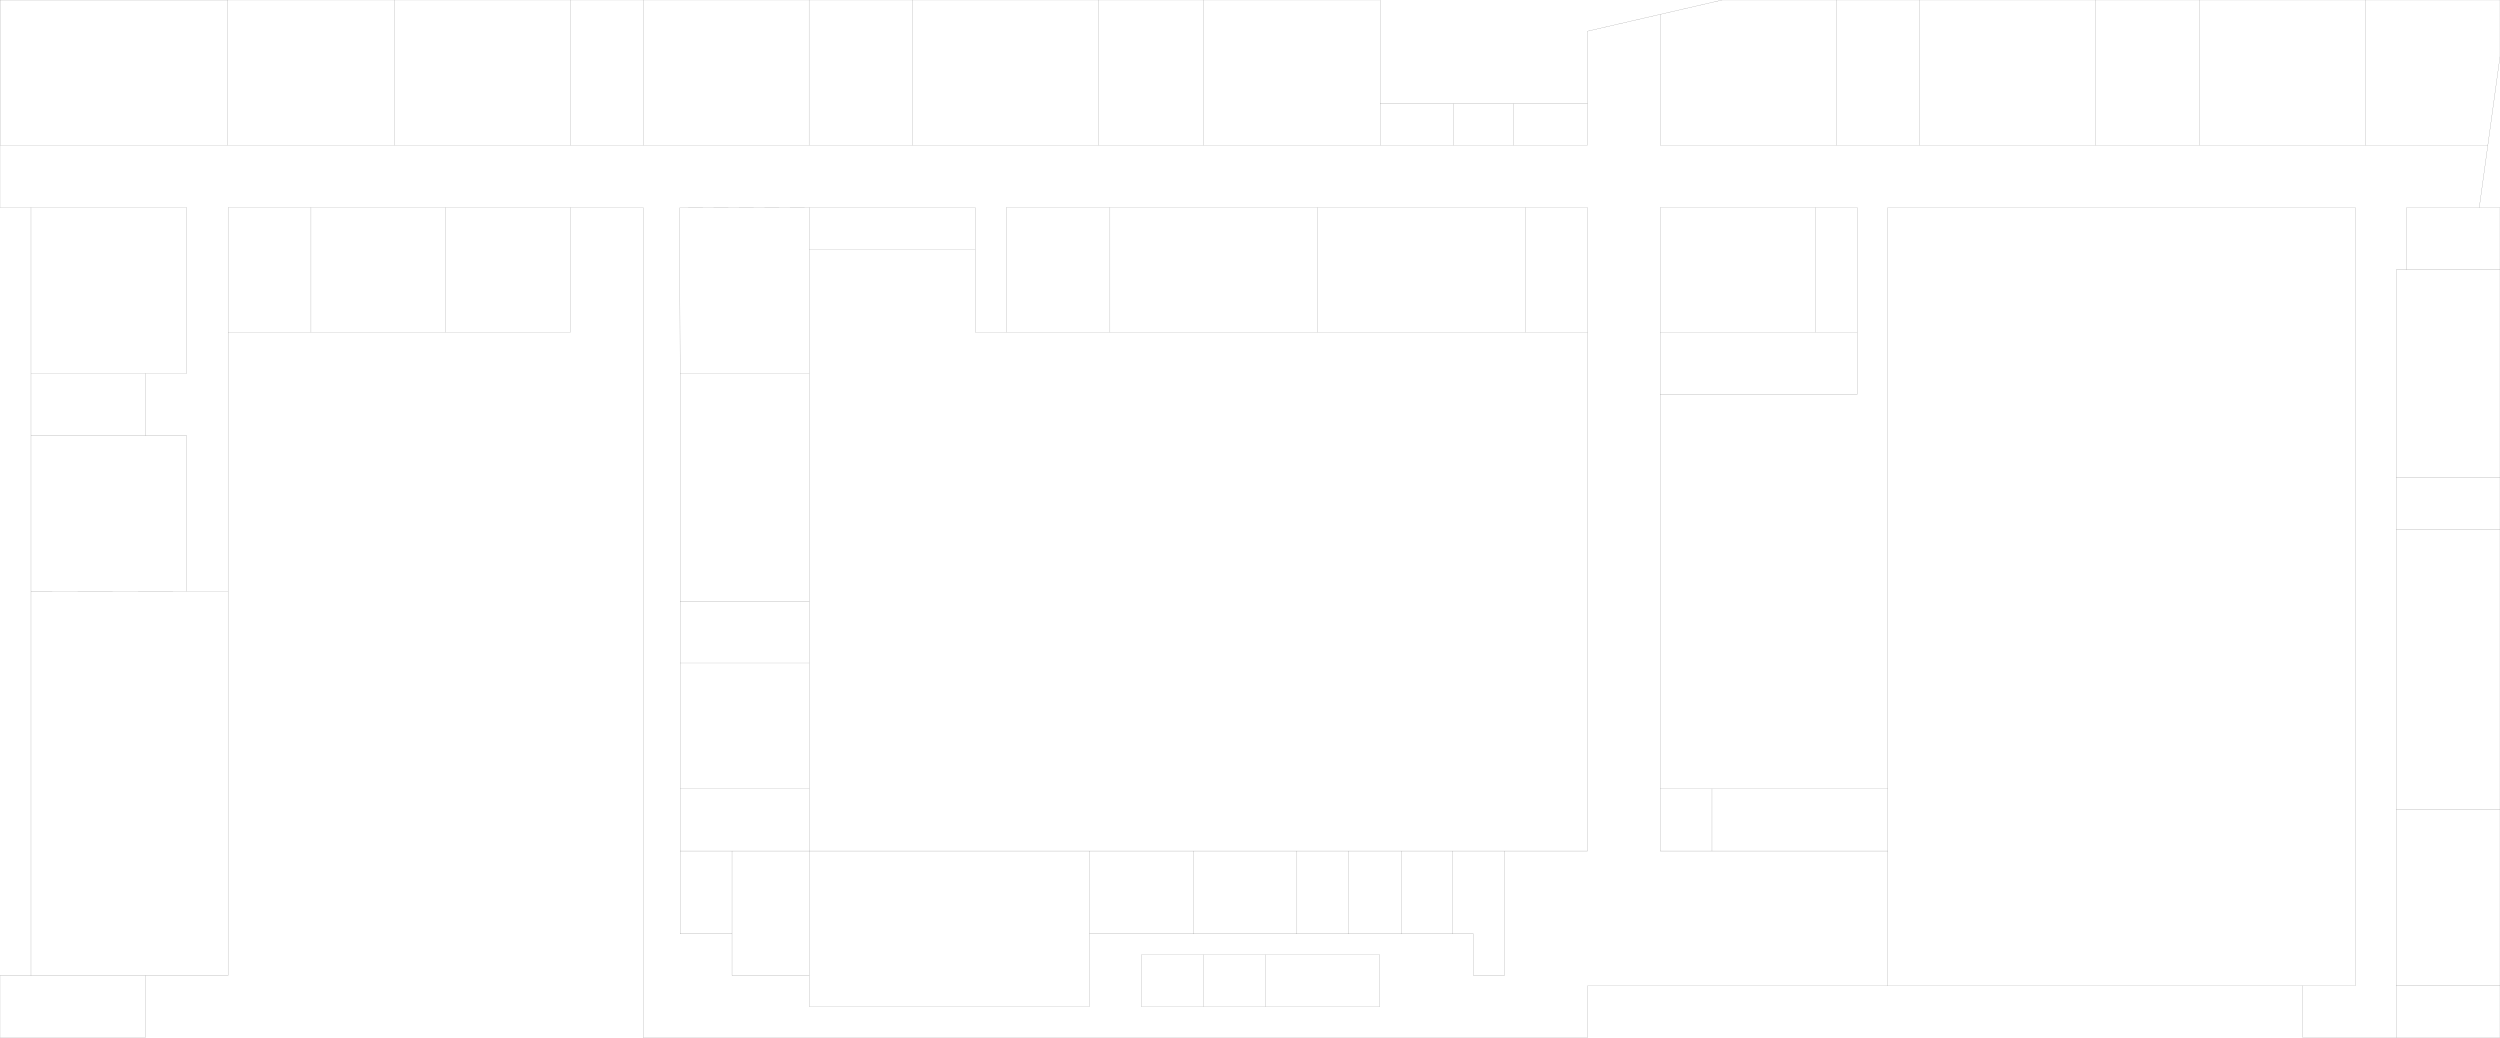
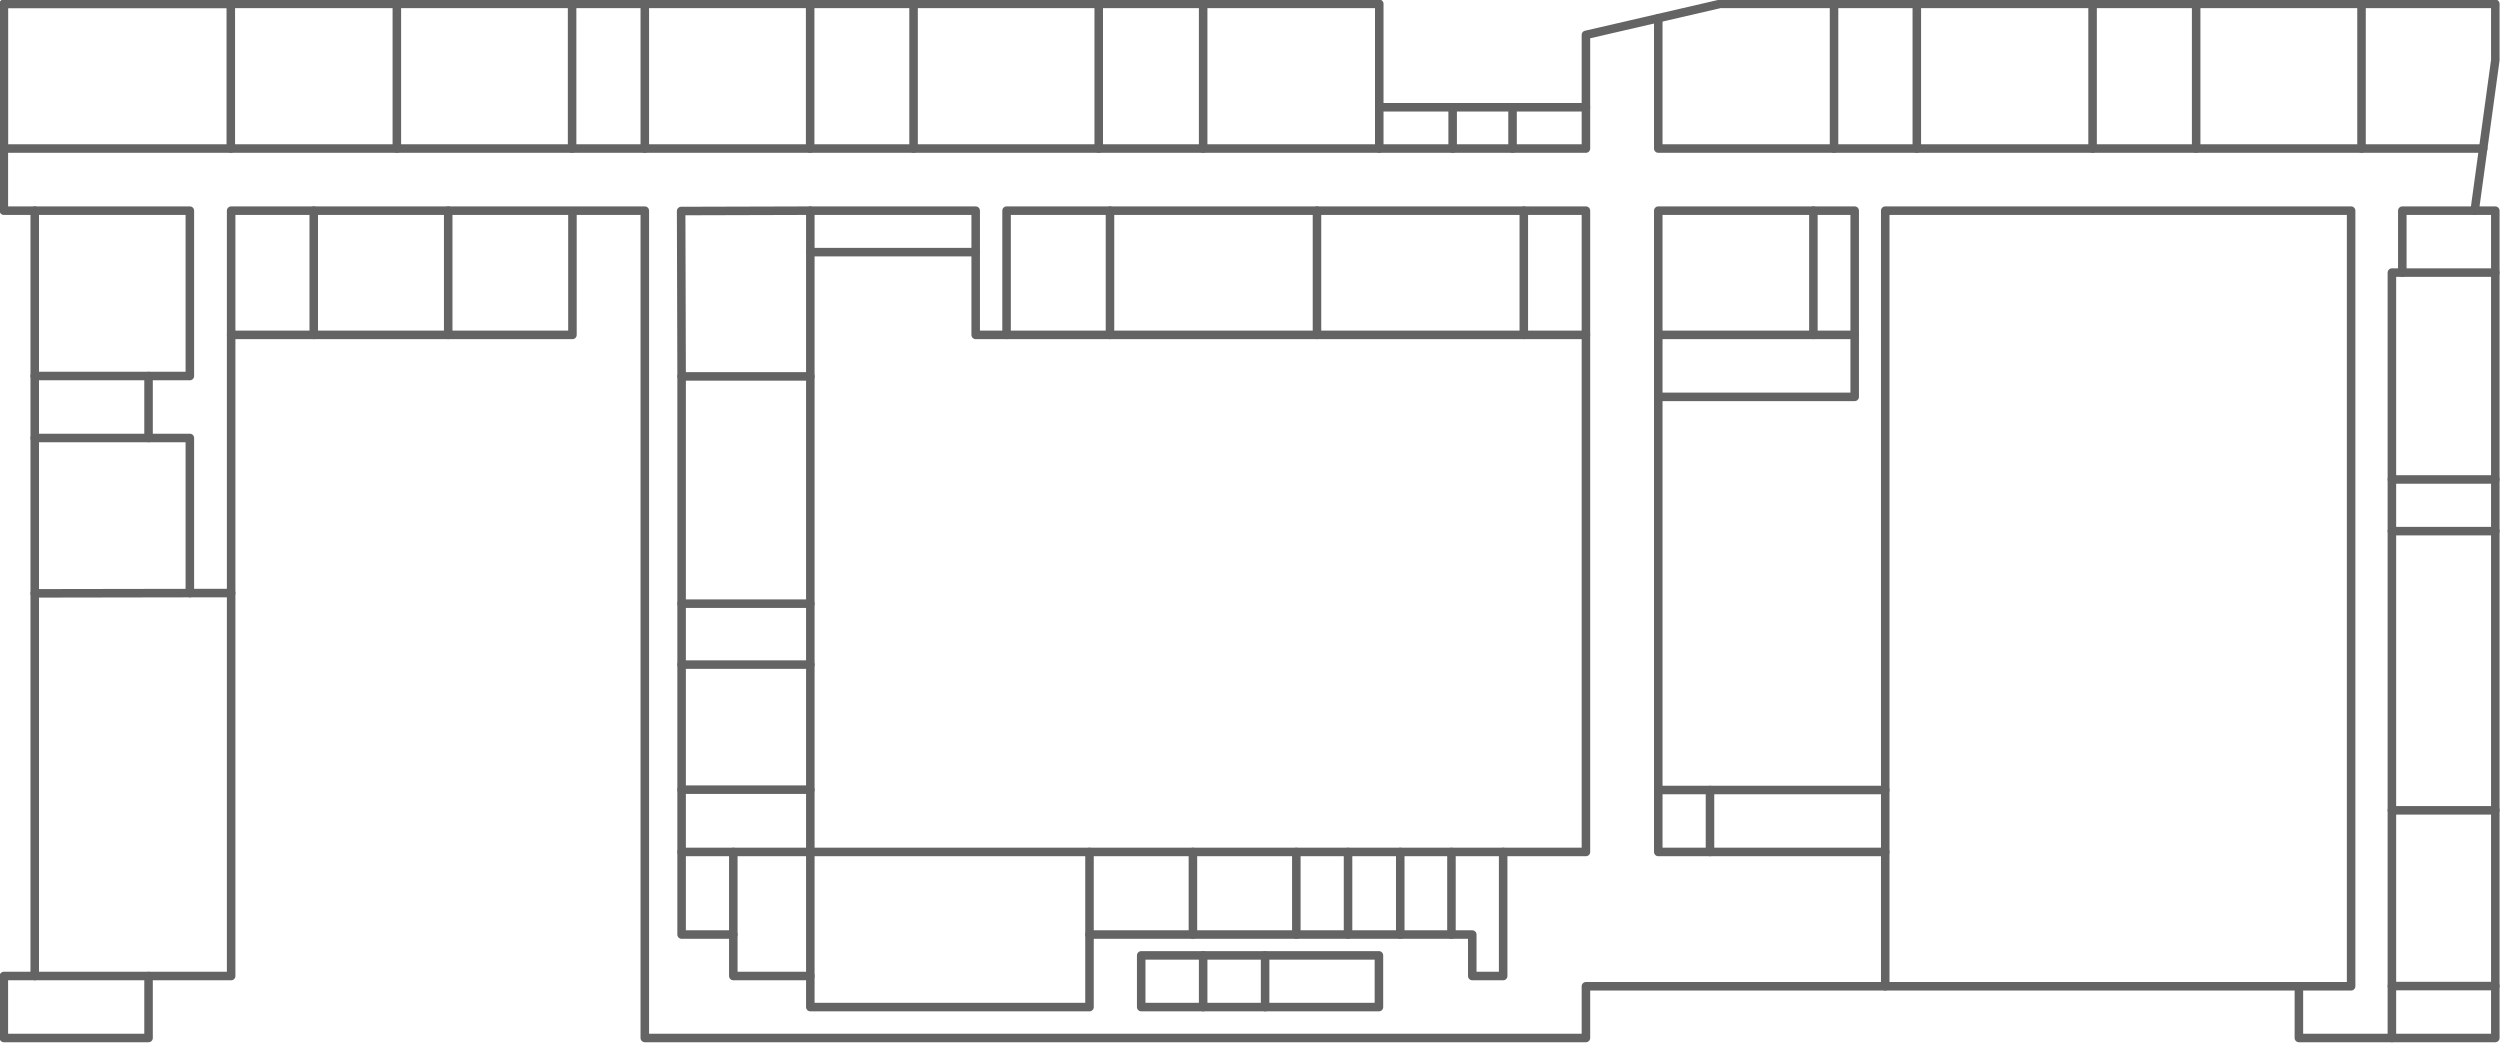
- <svg xmlns="http://www.w3.org/2000/svg" xmlns:ns1="http://www.shapertools.com/namespaces/shaper" ns1:fusionaddin="version:1.6.9" width="14.6" height="6.06" version="1.1" x="0" y="0" viewBox="0 0 14.6 6.06" enable-background="new 0 0 14.6 6.06" xml:space="preserve">
-   <path d="M3.332,4.848 L3.332,4.12 1.332,4.12 1.332,0.363 0.848,0.363 0.848,-0 0,0 0,0.363 0.181,0.363 0.181,4.848 0,4.848 0,6.06 8.06,6.06 8.06,5.454 9.271,5.454 9.271,5.878 10.058,6.06 14.6,6.06 14.6,5.73 14.479,4.848 14.6,4.848 14.6,0 13.449,0 13.449,0.303 9.271,0.303 9.271,0 3.756,-0 3.756,4.12 3.756,4.848 1.816,4.848" transform="matrix(1,0,0,-1,-0,6.06)" stroke="rgb(100,100,100)" stroke-width="0.001" stroke-linecap="round" stroke-linejoin="round" fill="none" ns1:cutDepth="0" />
-   <path d="M4.726,4.605 L4.726,1.09 9.271,1.09 9.271,4.12 5.695,4.12 5.695,4.605 4.726,4.605z" transform="matrix(1,0,0,-1,-0,6.06)" stroke="rgb(100,100,100)" stroke-width="0.001" stroke-linecap="round" stroke-linejoin="round" fill="none" ns1:cutDepth="0" />
-   <path d="M0.181,0.363 L0.848,0.363" transform="matrix(1,0,0,-1,-0,6.06)" stroke="rgb(100,100,100)" stroke-width="0.001" stroke-linecap="round" stroke-linejoin="round" fill="none" ns1:cutDepth="0" />
-   <path d="M0,6.06 L1.33,6.06 1.33,5.212 0,5.212 0,6.06z" transform="matrix(1,0,0,-1,-0,6.06)" stroke="rgb(100,100,100)" stroke-width="0.001" stroke-linecap="round" stroke-linejoin="round" fill="none" ns1:cutDepth="0" />
-   <path d="M1.33,5.212 L9.271,5.212 9.271,5.454" transform="matrix(1,0,0,-1,-0,6.06)" stroke="rgb(100,100,100)" stroke-width="0.001" stroke-linecap="round" stroke-linejoin="round" fill="none" ns1:cutDepth="0" />
-   <path d="M2.303,6.06 L2.303,5.212" transform="matrix(1,0,0,-1,-0,6.06)" stroke="rgb(100,100,100)" stroke-width="0.001" stroke-linecap="round" stroke-linejoin="round" fill="none" ns1:cutDepth="0" />
-   <path d="M3.33,6.06 L3.33,5.212" transform="matrix(1,0,0,-1,-0,6.06)" stroke="rgb(100,100,100)" stroke-width="0.001" stroke-linecap="round" stroke-linejoin="round" fill="none" ns1:cutDepth="0" />
-   <path d="M4.725,6.06 L4.725,5.212" transform="matrix(1,0,0,-1,-0,6.06)" stroke="rgb(100,100,100)" stroke-width="0.001" stroke-linecap="round" stroke-linejoin="round" fill="none" ns1:cutDepth="0" />
-   <path d="M3.756,6.06 L3.756,5.212" transform="matrix(1,0,0,-1,-0,6.06)" stroke="rgb(100,100,100)" stroke-width="0.001" stroke-linecap="round" stroke-linejoin="round" fill="none" ns1:cutDepth="0" />
-   <path d="M5.331,6.06 L5.331,5.212" transform="matrix(1,0,0,-1,-0,6.06)" stroke="rgb(100,100,100)" stroke-width="0.001" stroke-linecap="round" stroke-linejoin="round" fill="none" ns1:cutDepth="0" />
-   <path d="M6.416,6.06 L6.416,5.212" transform="matrix(1,0,0,-1,-0,6.06)" stroke="rgb(100,100,100)" stroke-width="0.001" stroke-linecap="round" stroke-linejoin="round" fill="none" ns1:cutDepth="0" />
-   <path d="M7.028,6.06 L7.028,5.212" transform="matrix(1,0,0,-1,-0,6.06)" stroke="rgb(100,100,100)" stroke-width="0.001" stroke-linecap="round" stroke-linejoin="round" fill="none" ns1:cutDepth="0" />
-   <path d="M8.06,5.454 L8.06,5.212" transform="matrix(1,0,0,-1,-0,6.06)" stroke="rgb(100,100,100)" stroke-width="0.001" stroke-linecap="round" stroke-linejoin="round" fill="none" ns1:cutDepth="0" />
-   <path d="M8.49,5.454 L8.49,5.212" transform="matrix(1,0,0,-1,-0,6.06)" stroke="rgb(100,100,100)" stroke-width="0.001" stroke-linecap="round" stroke-linejoin="round" fill="none" ns1:cutDepth="0" />
-   <path d="M8.841,5.454 L8.841,5.212" transform="matrix(1,0,0,-1,-0,6.06)" stroke="rgb(100,100,100)" stroke-width="0.001" stroke-linecap="round" stroke-linejoin="round" fill="none" ns1:cutDepth="0" />
-   <path d="M0.181,4.848 L1.09,4.848 1.09,3.879 0.181,3.879" transform="matrix(1,0,0,-1,-0,6.06)" stroke="rgb(100,100,100)" stroke-width="0.001" stroke-linecap="round" stroke-linejoin="round" fill="none" ns1:cutDepth="0" />
-   <path d="M0.181,3.516 L1.09,3.516 1.09,2.607 0.181,2.606" transform="matrix(1,0,0,-1,-0,6.06)" stroke="rgb(100,100,100)" stroke-width="0.001" stroke-linecap="round" stroke-linejoin="round" fill="none" ns1:cutDepth="0" />
-   <path d="M0.848,3.879 L0.848,3.516" transform="matrix(1,0,0,-1,-0,6.06)" stroke="rgb(100,100,100)" stroke-width="0.001" stroke-linecap="round" stroke-linejoin="round" fill="none" ns1:cutDepth="0" />
-   <path d="M1.09,2.607 L1.332,2.607" transform="matrix(1,0,0,-1,-0,6.06)" stroke="rgb(100,100,100)" stroke-width="0.001" stroke-linecap="round" stroke-linejoin="round" fill="none" ns1:cutDepth="0" />
-   <path d="M1.332,4.12 L1.332,4.848 1.816,4.848 1.816,4.12" transform="matrix(1,0,0,-1,-0,6.06)" stroke="rgb(100,100,100)" stroke-width="0.001" stroke-linecap="round" stroke-linejoin="round" fill="none" ns1:cutDepth="0" />
-   <path d="M2.604,4.848 L2.604,4.12" transform="matrix(1,0,0,-1,-0,6.06)" stroke="rgb(100,100,100)" stroke-width="0.001" stroke-linecap="round" stroke-linejoin="round" fill="none" ns1:cutDepth="0" />
-   <path d="M5.695,4.605 L5.695,4.848 4.726,4.848 4.726,4.605" transform="matrix(1,0,0,-1,-0,6.06)" stroke="rgb(100,100,100)" stroke-width="0.001" stroke-linecap="round" stroke-linejoin="round" fill="none" ns1:cutDepth="0" />
-   <path d="M4.726,4.848 L3.969,4.846 3.972,3.877 4.726,3.877" transform="matrix(1,0,0,-1,-0,6.06)" stroke="rgb(100,100,100)" stroke-width="0.001" stroke-linecap="round" stroke-linejoin="round" fill="none" ns1:cutDepth="0" />
-   <path d="M3.972,3.877 L3.972,2.545 4.726,2.545" transform="matrix(1,0,0,-1,-0,6.06)" stroke="rgb(100,100,100)" stroke-width="0.001" stroke-linecap="round" stroke-linejoin="round" fill="none" ns1:cutDepth="0" />
-   <path d="M3.972,2.545 L3.972,2.188 4.726,2.188" transform="matrix(1,0,0,-1,-0,6.06)" stroke="rgb(100,100,100)" stroke-width="0.001" stroke-linecap="round" stroke-linejoin="round" fill="none" ns1:cutDepth="0" />
-   <path d="M3.972,2.188 L3.972,1.455 4.726,1.455" transform="matrix(1,0,0,-1,-0,6.06)" stroke="rgb(100,100,100)" stroke-width="0.001" stroke-linecap="round" stroke-linejoin="round" fill="none" ns1:cutDepth="0" />
-   <path d="M3.972,1.455 L3.972,1.09 4.726,1.09 4.726,0.363 4.275,0.363 4.275,0.606" transform="matrix(1,0,0,-1,-0,6.06)" stroke="rgb(100,100,100)" stroke-width="0.001" stroke-linecap="round" stroke-linejoin="round" fill="none" ns1:cutDepth="0" />
-   <path d="M3.972,1.09 L3.972,0.606 4.275,0.606 4.275,1.09" transform="matrix(1,0,0,-1,-0,6.06)" stroke="rgb(100,100,100)" stroke-width="0.001" stroke-linecap="round" stroke-linejoin="round" fill="none" ns1:cutDepth="0" />
-   <path d="M4.726,0.363 L4.726,0.181 6.362,0.181 6.362,1.09" transform="matrix(1,0,0,-1,-0,6.06)" stroke="rgb(100,100,100)" stroke-width="0.001" stroke-linecap="round" stroke-linejoin="round" fill="none" ns1:cutDepth="0" />
-   <path d="M6.362,0.606 L8.605,0.606 8.605,0.363 8.786,0.363 8.786,1.09" transform="matrix(1,0,0,-1,-0,6.06)" stroke="rgb(100,100,100)" stroke-width="0.001" stroke-linecap="round" stroke-linejoin="round" fill="none" ns1:cutDepth="0" />
-   <path d="M6.968,1.09 L6.968,0.606" transform="matrix(1,0,0,-1,-0,6.06)" stroke="rgb(100,100,100)" stroke-width="0.001" stroke-linecap="round" stroke-linejoin="round" fill="none" ns1:cutDepth="0" />
-   <path d="M7.574,1.09 L7.574,0.606" transform="matrix(1,0,0,-1,-0,6.06)" stroke="rgb(100,100,100)" stroke-width="0.001" stroke-linecap="round" stroke-linejoin="round" fill="none" ns1:cutDepth="0" />
-   <path d="M7.877,1.09 L7.877,0.606" transform="matrix(1,0,0,-1,-0,6.06)" stroke="rgb(100,100,100)" stroke-width="0.001" stroke-linecap="round" stroke-linejoin="round" fill="none" ns1:cutDepth="0" />
-   <path d="M8.483,1.09 L8.483,0.606" transform="matrix(1,0,0,-1,-0,6.06)" stroke="rgb(100,100,100)" stroke-width="0.001" stroke-linecap="round" stroke-linejoin="round" fill="none" ns1:cutDepth="0" />
-   <path d="M6.665,0.484 L8.058,0.484 8.058,0.181 6.665,0.181 6.665,0.484z" transform="matrix(1,0,0,-1,-0,6.06)" stroke="rgb(100,100,100)" stroke-width="0.001" stroke-linecap="round" stroke-linejoin="round" fill="none" ns1:cutDepth="0" />
-   <path d="M7.028,0.484 L7.028,0.181" transform="matrix(1,0,0,-1,-0,6.06)" stroke="rgb(100,100,100)" stroke-width="0.001" stroke-linecap="round" stroke-linejoin="round" fill="none" ns1:cutDepth="0" />
-   <path d="M9.271,4.12 L9.271,4.848 5.876,4.848 5.876,4.12" transform="matrix(1,0,0,-1,-0,6.06)" stroke="rgb(100,100,100)" stroke-width="0.001" stroke-linecap="round" stroke-linejoin="round" fill="none" ns1:cutDepth="0" />
-   <path d="M6.482,4.848 L6.482,4.12" transform="matrix(1,0,0,-1,-0,6.06)" stroke="rgb(100,100,100)" stroke-width="0.001" stroke-linecap="round" stroke-linejoin="round" fill="none" ns1:cutDepth="0" />
-   <path d="M7.695,4.848 L7.695,4.12" transform="matrix(1,0,0,-1,-0,6.06)" stroke="rgb(100,100,100)" stroke-width="0.001" stroke-linecap="round" stroke-linejoin="round" fill="none" ns1:cutDepth="0" />
-   <path d="M8.907,4.848 L8.907,4.12" transform="matrix(1,0,0,-1,-0,6.06)" stroke="rgb(100,100,100)" stroke-width="0.001" stroke-linecap="round" stroke-linejoin="round" fill="none" ns1:cutDepth="0" />
-   <path d="M9.695,4.12 L10.846,4.12 10.846,4.848 9.695,4.848 9.695,1.09 11.025,1.09" transform="matrix(1,0,0,-1,-0,6.06)" stroke="rgb(100,100,100)" stroke-width="0.001" stroke-linecap="round" stroke-linejoin="round" fill="none" ns1:cutDepth="0" />
-   <path d="M14.529,5.212 L9.695,5.212 9.695,5.976" transform="matrix(1,0,0,-1,-0,6.06)" stroke="rgb(100,100,100)" stroke-width="0.001" stroke-linecap="round" stroke-linejoin="round" fill="none" ns1:cutDepth="0" />
-   <path d="M10.725,6.06 L10.725,5.212" transform="matrix(1,0,0,-1,-0,6.06)" stroke="rgb(100,100,100)" stroke-width="0.001" stroke-linecap="round" stroke-linejoin="round" fill="none" ns1:cutDepth="0" />
-   <path d="M11.21,6.06 L11.21,5.212" transform="matrix(1,0,0,-1,-0,6.06)" stroke="rgb(100,100,100)" stroke-width="0.001" stroke-linecap="round" stroke-linejoin="round" fill="none" ns1:cutDepth="0" />
-   <path d="M12.24,6.06 L12.24,5.212" transform="matrix(1,0,0,-1,-0,6.06)" stroke="rgb(100,100,100)" stroke-width="0.001" stroke-linecap="round" stroke-linejoin="round" fill="none" ns1:cutDepth="0" />
-   <path d="M13.816,6.06 L13.816,5.212" transform="matrix(1,0,0,-1,-0,6.06)" stroke="rgb(100,100,100)" stroke-width="0.001" stroke-linecap="round" stroke-linejoin="round" fill="none" ns1:cutDepth="0" />
-   <path d="M14.6,4.485 L14.055,4.485 14.055,4.848 14.479,4.848" transform="matrix(1,0,0,-1,-0,6.06)" stroke="rgb(100,100,100)" stroke-width="0.001" stroke-linecap="round" stroke-linejoin="round" fill="none" ns1:cutDepth="0" />
-   <path d="M11.025,0.303 L11.025,4.12 11.025,4.848 13.755,4.848 13.755,0.303 13.449,0.303" transform="matrix(1,0,0,-1,-0,6.06)" stroke="rgb(100,100,100)" stroke-width="0.001" stroke-linecap="round" stroke-linejoin="round" fill="none" ns1:cutDepth="0" />
-   <path d="M14.055,4.485 L13.994,4.485 13.994,0" transform="matrix(1,0,0,-1,-0,6.06)" stroke="rgb(100,100,100)" stroke-width="0.001" stroke-linecap="round" stroke-linejoin="round" fill="none" ns1:cutDepth="0" />
-   <path d="M13.994,3.273 L14.6,3.273" transform="matrix(1,0,0,-1,-0,6.06)" stroke="rgb(100,100,100)" stroke-width="0.001" stroke-linecap="round" stroke-linejoin="round" fill="none" ns1:cutDepth="0" />
-   <path d="M13.994,2.97 L14.6,2.97" transform="matrix(1,0,0,-1,-0,6.06)" stroke="rgb(100,100,100)" stroke-width="0.001" stroke-linecap="round" stroke-linejoin="round" fill="none" ns1:cutDepth="0" />
-   <path d="M13.994,1.334 L14.6,1.334" transform="matrix(1,0,0,-1,-0,6.06)" stroke="rgb(100,100,100)" stroke-width="0.001" stroke-linecap="round" stroke-linejoin="round" fill="none" ns1:cutDepth="0" />
-   <path d="M13.994,0.304 L14.6,0.304" transform="matrix(1,0,0,-1,-0,6.06)" stroke="rgb(100,100,100)" stroke-width="0.001" stroke-linecap="round" stroke-linejoin="round" fill="none" ns1:cutDepth="0" />
-   <path d="M10.604,4.848 L10.604,4.12" transform="matrix(1,0,0,-1,-0,6.06)" stroke="rgb(100,100,100)" stroke-width="0.001" stroke-linecap="round" stroke-linejoin="round" fill="none" ns1:cutDepth="0" />
-   <path d="M9.695,3.757 L10.846,3.757 10.846,4.12" transform="matrix(1,0,0,-1,-0,6.06)" stroke="rgb(100,100,100)" stroke-width="0.001" stroke-linecap="round" stroke-linejoin="round" fill="none" ns1:cutDepth="0" />
-   <path d="M11.025,1.453 L9.86,1.453 9.695,1.453" transform="matrix(1,0,0,-1,-0,6.06)" stroke="rgb(100,100,100)" stroke-width="0.001" stroke-linecap="round" stroke-linejoin="round" fill="none" ns1:cutDepth="0" />
-   <path d="M9.998,1.453 L9.998,1.09" transform="matrix(1,0,0,-1,-0,6.06)" stroke="rgb(100,100,100)" stroke-width="0.001" stroke-linecap="round" stroke-linejoin="round" fill="none" ns1:cutDepth="0" />
-   <path d="M8.183,1.09 L8.183,0.606" transform="matrix(1,0,0,-1,-0,6.06)" stroke="rgb(100,100,100)" stroke-width="0.001" stroke-linecap="round" stroke-linejoin="round" fill="none" ns1:cutDepth="0" />
-   <path d="M7.391,0.484 L7.391,0.181" transform="matrix(1,0,0,-1,-0,6.06)" stroke="rgb(100,100,100)" stroke-width="0.001" stroke-linecap="round" stroke-linejoin="round" fill="none" ns1:cutDepth="0" />
-   <path d="M12.847,6.06 L12.847,5.212" transform="matrix(1,0,0,-1,-0,6.06)" stroke="rgb(100,100,100)" stroke-width="0.001" stroke-linecap="round" stroke-linejoin="round" fill="none" ns1:cutDepth="0" />
+ <svg xmlns="http://www.w3.org/2000/svg" xmlns:ns1="http://www.shapertools.com/namespaces/shaper" ns1:fusionaddin="version:1.6.9" width="146.5" height="61.1" version="1.1" x="0" y="0" viewBox="0 0 146.5 61.1" enable-background="new 0 0 14.6 6.06" xml:space="preserve" id="svg280">
+   <defs id="defs284" />
+   <path d="m 33.545,12.345 v 7.28 H 13.545 V 57.195 H 8.705 v 3.63 H 0.225 v -3.63 h 1.81 V 12.345 H 0.225 V 0.225 h 80.6 v 6.06 h 12.11 V 2.045 L 100.805,0.225 h 45.42 V 3.525 L 145.015,12.345 h 1.21 V 60.825 H 134.715 V 57.795 H 92.935 v 3.03 H 37.785 V 19.625 12.345 H 18.385" stroke="#646464" stroke-width="0.001" stroke-linecap="round" stroke-linejoin="round" fill="none" ns1:cutDepth="0" id="path160" style="stroke-width:0.5;stroke-dasharray:none" />
+   <path d="M 47.485,14.775 V 49.925 H 92.935 V 19.625 H 57.175 V 14.775 Z" stroke="#646464" stroke-width="0.001" stroke-linecap="round" stroke-linejoin="round" fill="none" ns1:cutDepth="0" id="path162" style="stroke-width:0.5;stroke-dasharray:none" />
+   <path d="M 2.035,57.195 H 8.705" stroke="#646464" stroke-width="0.001" stroke-linecap="round" stroke-linejoin="round" fill="none" ns1:cutDepth="0" id="path164" style="stroke-width:0.5;stroke-dasharray:none" />
+   <path d="M 0.225,0.225 H 13.525 V 8.705 H 0.225 Z" stroke="#646464" stroke-width="0.001" stroke-linecap="round" stroke-linejoin="round" fill="none" ns1:cutDepth="0" id="path166" style="stroke-width:0.5;stroke-dasharray:none" />
+   <path d="M 13.525,8.705 H 92.935 V 6.285" stroke="#646464" stroke-width="0.001" stroke-linecap="round" stroke-linejoin="round" fill="none" ns1:cutDepth="0" id="path168" style="stroke-width:0.5;stroke-dasharray:none" />
+   <path d="M 23.255,0.225 V 8.705" stroke="#646464" stroke-width="0.001" stroke-linecap="round" stroke-linejoin="round" fill="none" ns1:cutDepth="0" id="path170" style="stroke-width:0.5;stroke-dasharray:none" />
+   <path d="M 33.525,0.225 V 8.705" stroke="#646464" stroke-width="0.001" stroke-linecap="round" stroke-linejoin="round" fill="none" ns1:cutDepth="0" id="path172" style="stroke-width:0.5;stroke-dasharray:none" />
+   <path d="M 47.475,0.225 V 8.705" stroke="#646464" stroke-width="0.001" stroke-linecap="round" stroke-linejoin="round" fill="none" ns1:cutDepth="0" id="path174" style="stroke-width:0.5;stroke-dasharray:none" />
+   <path d="M 37.785,0.225 V 8.705" stroke="#646464" stroke-width="0.001" stroke-linecap="round" stroke-linejoin="round" fill="none" ns1:cutDepth="0" id="path176" style="stroke-width:0.5;stroke-dasharray:none" />
+   <path d="M 53.535,0.225 V 8.705" stroke="#646464" stroke-width="0.001" stroke-linecap="round" stroke-linejoin="round" fill="none" ns1:cutDepth="0" id="path178" style="stroke-width:0.5;stroke-dasharray:none" />
+   <path d="M 64.385,0.225 V 8.705" stroke="#646464" stroke-width="0.001" stroke-linecap="round" stroke-linejoin="round" fill="none" ns1:cutDepth="0" id="path180" style="stroke-width:0.5;stroke-dasharray:none" />
+   <path d="M 70.505,0.225 V 8.705" stroke="#646464" stroke-width="0.001" stroke-linecap="round" stroke-linejoin="round" fill="none" ns1:cutDepth="0" id="path182" style="stroke-width:0.5;stroke-dasharray:none" />
+   <path d="M 80.825,6.285 V 8.705" stroke="#646464" stroke-width="0.001" stroke-linecap="round" stroke-linejoin="round" fill="none" ns1:cutDepth="0" id="path184" style="stroke-width:0.5;stroke-dasharray:none" />
+   <path d="M 85.125,6.285 V 8.705" stroke="#646464" stroke-width="0.001" stroke-linecap="round" stroke-linejoin="round" fill="none" ns1:cutDepth="0" id="path186" style="stroke-width:0.5;stroke-dasharray:none" />
+   <path d="M 88.635,6.285 V 8.705" stroke="#646464" stroke-width="0.001" stroke-linecap="round" stroke-linejoin="round" fill="none" ns1:cutDepth="0" id="path188" style="stroke-width:0.5;stroke-dasharray:none" />
+   <path d="m 2.035,12.345 h 9.09 v 9.69 H 2.035" stroke="#646464" stroke-width="0.001" stroke-linecap="round" stroke-linejoin="round" fill="none" ns1:cutDepth="0" id="path190" style="stroke-width:0.5;stroke-dasharray:none" />
+   <path d="m 2.035,25.665 h 9.09 v 9.09 l -9.09,0.015" stroke="#646464" stroke-width="0.001" stroke-linecap="round" stroke-linejoin="round" fill="none" ns1:cutDepth="0" id="path192" style="stroke-width:0.5;stroke-dasharray:none" />
+   <path d="m 8.705,22.035 v 3.63" stroke="#646464" stroke-width="0.001" stroke-linecap="round" stroke-linejoin="round" fill="none" ns1:cutDepth="0" id="path194" style="stroke-width:0.5;stroke-dasharray:none" />
+   <path d="m 11.125,34.755 h 2.42" stroke="#646464" stroke-width="0.001" stroke-linecap="round" stroke-linejoin="round" fill="none" ns1:cutDepth="0" id="path196" style="stroke-width:0.5;stroke-dasharray:none" />
+   <path d="M 13.545,19.625 V 12.345 h 4.84 v 7.28" stroke="#646464" stroke-width="0.001" stroke-linecap="round" stroke-linejoin="round" fill="none" ns1:cutDepth="0" id="path198" style="stroke-width:0.5;stroke-dasharray:none" />
+   <path d="m 26.265,12.345 v 7.28" stroke="#646464" stroke-width="0.001" stroke-linecap="round" stroke-linejoin="round" fill="none" ns1:cutDepth="0" id="path200" style="stroke-width:0.5;stroke-dasharray:none" />
+   <path d="m 57.175,14.775 v -2.43 h -9.69 v 2.43" stroke="#646464" stroke-width="0.001" stroke-linecap="round" stroke-linejoin="round" fill="none" ns1:cutDepth="0" id="path202" style="stroke-width:0.5;stroke-dasharray:none" />
+   <path d="m 47.485,12.345 -7.57,0.021 0.027,9.69 h 7.543" stroke="#646464" stroke-width="0.001" stroke-linecap="round" stroke-linejoin="round" fill="none" ns1:cutDepth="0" id="path204" style="stroke-width:0.5;stroke-dasharray:none" />
+   <path d="m 39.942,22.056 v 13.319 h 7.543" stroke="#646464" stroke-width="0.001" stroke-linecap="round" stroke-linejoin="round" fill="none" ns1:cutDepth="0" id="path206" style="stroke-width:0.5;stroke-dasharray:none" />
+   <path d="m 39.942,35.375 v 3.57 h 7.543" stroke="#646464" stroke-width="0.001" stroke-linecap="round" stroke-linejoin="round" fill="none" ns1:cutDepth="0" id="path208" style="stroke-width:0.5;stroke-dasharray:none" />
+   <path d="m 39.942,38.945 v 7.33 h 7.543" stroke="#646464" stroke-width="0.001" stroke-linecap="round" stroke-linejoin="round" fill="none" ns1:cutDepth="0" id="path210" style="stroke-width:0.5;stroke-dasharray:none" />
+   <path d="m 39.942,46.275 v 3.65 h 7.543 v 7.27 h -4.513 v -2.43" stroke="#646464" stroke-width="0.001" stroke-linecap="round" stroke-linejoin="round" fill="none" ns1:cutDepth="0" id="path212" style="stroke-width:0.5;stroke-dasharray:none" />
+   <path d="m 39.942,49.925 v 4.84 h 3.03 v -4.84" stroke="#646464" stroke-width="0.001" stroke-linecap="round" stroke-linejoin="round" fill="none" ns1:cutDepth="0" id="path214" style="stroke-width:0.5;stroke-dasharray:none" />
+   <path d="m 47.485,57.195 v 1.82 h 16.36 v -9.09" stroke="#646464" stroke-width="0.001" stroke-linecap="round" stroke-linejoin="round" fill="none" ns1:cutDepth="0" id="path216" style="stroke-width:0.5;stroke-dasharray:none" />
+   <path d="m 63.845,54.765 h 22.43 v 2.43 h 1.81 v -7.27" stroke="#646464" stroke-width="0.001" stroke-linecap="round" stroke-linejoin="round" fill="none" ns1:cutDepth="0" id="path218" style="stroke-width:0.5;stroke-dasharray:none" />
+   <path d="m 69.905,49.925 v 4.84" stroke="#646464" stroke-width="0.001" stroke-linecap="round" stroke-linejoin="round" fill="none" ns1:cutDepth="0" id="path220" style="stroke-width:0.5;stroke-dasharray:none" />
+   <path d="m 75.965,49.925 v 4.84" stroke="#646464" stroke-width="0.001" stroke-linecap="round" stroke-linejoin="round" fill="none" ns1:cutDepth="0" id="path222" style="stroke-width:0.5;stroke-dasharray:none" />
+   <path d="m 78.995,49.925 v 4.84" stroke="#646464" stroke-width="0.001" stroke-linecap="round" stroke-linejoin="round" fill="none" ns1:cutDepth="0" id="path224" style="stroke-width:0.5;stroke-dasharray:none" />
+   <path d="m 85.055,49.925 v 4.84" stroke="#646464" stroke-width="0.001" stroke-linecap="round" stroke-linejoin="round" fill="none" ns1:cutDepth="0" id="path226" style="stroke-width:0.5;stroke-dasharray:none" />
+   <path d="m 66.875,55.985 h 13.93 v 3.03 H 66.875 Z" stroke="#646464" stroke-width="0.001" stroke-linecap="round" stroke-linejoin="round" fill="none" ns1:cutDepth="0" id="path228" style="stroke-width:0.5;stroke-dasharray:none" />
+   <path d="m 70.505,55.985 v 3.03" stroke="#646464" stroke-width="0.001" stroke-linecap="round" stroke-linejoin="round" fill="none" ns1:cutDepth="0" id="path230" style="stroke-width:0.5;stroke-dasharray:none" />
+   <path d="M 92.935,19.625 V 12.345 h -33.95 v 7.28" stroke="#646464" stroke-width="0.001" stroke-linecap="round" stroke-linejoin="round" fill="none" ns1:cutDepth="0" id="path232" style="stroke-width:0.5;stroke-dasharray:none" />
+   <path d="m 65.045,12.345 v 7.28" stroke="#646464" stroke-width="0.001" stroke-linecap="round" stroke-linejoin="round" fill="none" ns1:cutDepth="0" id="path234" style="stroke-width:0.5;stroke-dasharray:none" />
+   <path d="m 77.175,12.345 v 7.28" stroke="#646464" stroke-width="0.001" stroke-linecap="round" stroke-linejoin="round" fill="none" ns1:cutDepth="0" id="path236" style="stroke-width:0.5;stroke-dasharray:none" />
+   <path d="m 89.295,12.345 v 7.28" stroke="#646464" stroke-width="0.001" stroke-linecap="round" stroke-linejoin="round" fill="none" ns1:cutDepth="0" id="path238" style="stroke-width:0.5;stroke-dasharray:none" />
+   <path d="M 97.175,19.625 H 108.685 V 12.345 H 97.175 v 37.58 h 13.3" stroke="#646464" stroke-width="0.001" stroke-linecap="round" stroke-linejoin="round" fill="none" ns1:cutDepth="0" id="path240" style="stroke-width:0.5;stroke-dasharray:none" />
+   <path d="M 145.514,8.705 H 97.175 V 1.064" stroke="#646464" stroke-width="0.001" stroke-linecap="round" stroke-linejoin="round" fill="none" ns1:cutDepth="0" id="path242" style="stroke-width:0.5;stroke-dasharray:none" />
+   <path d="M 107.475,0.225 V 8.705" stroke="#646464" stroke-width="0.001" stroke-linecap="round" stroke-linejoin="round" fill="none" ns1:cutDepth="0" id="path244" style="stroke-width:0.5;stroke-dasharray:none" />
+   <path d="M 112.325,0.225 V 8.705" stroke="#646464" stroke-width="0.001" stroke-linecap="round" stroke-linejoin="round" fill="none" ns1:cutDepth="0" id="path246" style="stroke-width:0.5;stroke-dasharray:none" />
+   <path d="M 122.625,0.225 V 8.705" stroke="#646464" stroke-width="0.001" stroke-linecap="round" stroke-linejoin="round" fill="none" ns1:cutDepth="0" id="path248" style="stroke-width:0.5;stroke-dasharray:none" />
+   <path d="M 138.385,0.225 V 8.705" stroke="#646464" stroke-width="0.001" stroke-linecap="round" stroke-linejoin="round" fill="none" ns1:cutDepth="0" id="path250" style="stroke-width:0.5;stroke-dasharray:none" />
+   <path d="m 146.225,15.975 h -5.45 V 12.345 h 4.24" stroke="#646464" stroke-width="0.001" stroke-linecap="round" stroke-linejoin="round" fill="none" ns1:cutDepth="0" id="path252" style="stroke-width:0.5;stroke-dasharray:none" />
+   <path d="M 110.475,57.795 V 19.625 12.345 h 27.3 v 45.45 h -3.06" stroke="#646464" stroke-width="0.001" stroke-linecap="round" stroke-linejoin="round" fill="none" ns1:cutDepth="0" id="path254" style="stroke-width:0.5;stroke-dasharray:none" />
+   <path d="m 140.775,15.975 h -0.61 v 44.85" stroke="#646464" stroke-width="0.001" stroke-linecap="round" stroke-linejoin="round" fill="none" ns1:cutDepth="0" id="path256" style="stroke-width:0.5;stroke-dasharray:none" />
+   <path d="M 140.165,28.095 H 146.225" stroke="#646464" stroke-width="0.001" stroke-linecap="round" stroke-linejoin="round" fill="none" ns1:cutDepth="0" id="path258" style="stroke-width:0.5;stroke-dasharray:none" />
+   <path d="M 140.165,31.125 H 146.225" stroke="#646464" stroke-width="0.001" stroke-linecap="round" stroke-linejoin="round" fill="none" ns1:cutDepth="0" id="path260" style="stroke-width:0.5;stroke-dasharray:none" />
+   <path d="M 140.165,47.485 H 146.225" stroke="#646464" stroke-width="0.001" stroke-linecap="round" stroke-linejoin="round" fill="none" ns1:cutDepth="0" id="path262" style="stroke-width:0.5;stroke-dasharray:none" />
+   <path d="M 140.165,57.785 H 146.225" stroke="#646464" stroke-width="0.001" stroke-linecap="round" stroke-linejoin="round" fill="none" ns1:cutDepth="0" id="path264" style="stroke-width:0.5;stroke-dasharray:none" />
+   <path d="m 106.265,12.345 v 7.28" stroke="#646464" stroke-width="0.001" stroke-linecap="round" stroke-linejoin="round" fill="none" ns1:cutDepth="0" id="path266" style="stroke-width:0.5;stroke-dasharray:none" />
+   <path d="M 97.175,23.255 H 108.685 V 19.625" stroke="#646464" stroke-width="0.001" stroke-linecap="round" stroke-linejoin="round" fill="none" ns1:cutDepth="0" id="path268" style="stroke-width:0.5;stroke-dasharray:none" />
+   <path d="M 110.475,46.295 H 98.822 97.175" stroke="#646464" stroke-width="0.001" stroke-linecap="round" stroke-linejoin="round" fill="none" ns1:cutDepth="0" id="path270" style="stroke-width:0.5;stroke-dasharray:none" />
+   <path d="m 100.205,46.295 v 3.63" stroke="#646464" stroke-width="0.001" stroke-linecap="round" stroke-linejoin="round" fill="none" ns1:cutDepth="0" id="path272" style="stroke-width:0.5;stroke-dasharray:none" />
+   <path d="m 82.055,49.925 v 4.84" stroke="#646464" stroke-width="0.001" stroke-linecap="round" stroke-linejoin="round" fill="none" ns1:cutDepth="0" id="path274" style="stroke-width:0.5;stroke-dasharray:none" />
+   <path d="m 74.135,55.985 v 3.03" stroke="#646464" stroke-width="0.001" stroke-linecap="round" stroke-linejoin="round" fill="none" ns1:cutDepth="0" id="path276" style="stroke-width:0.5;stroke-dasharray:none" />
+   <path d="M 128.695,0.225 V 8.705" stroke="#646464" stroke-width="0.001" stroke-linecap="round" stroke-linejoin="round" fill="none" ns1:cutDepth="0" id="path278" style="stroke-width:0.5;stroke-dasharray:none" />
+   <text xml:space="preserve" style="fill:#000000;stroke-width:0.05;stroke-dasharray:none" x="0.459" y="0.443" id="text2636">
+     <tspan id="tspan2634" x="0.459" y="0.443" />
+   </text>
</svg>
